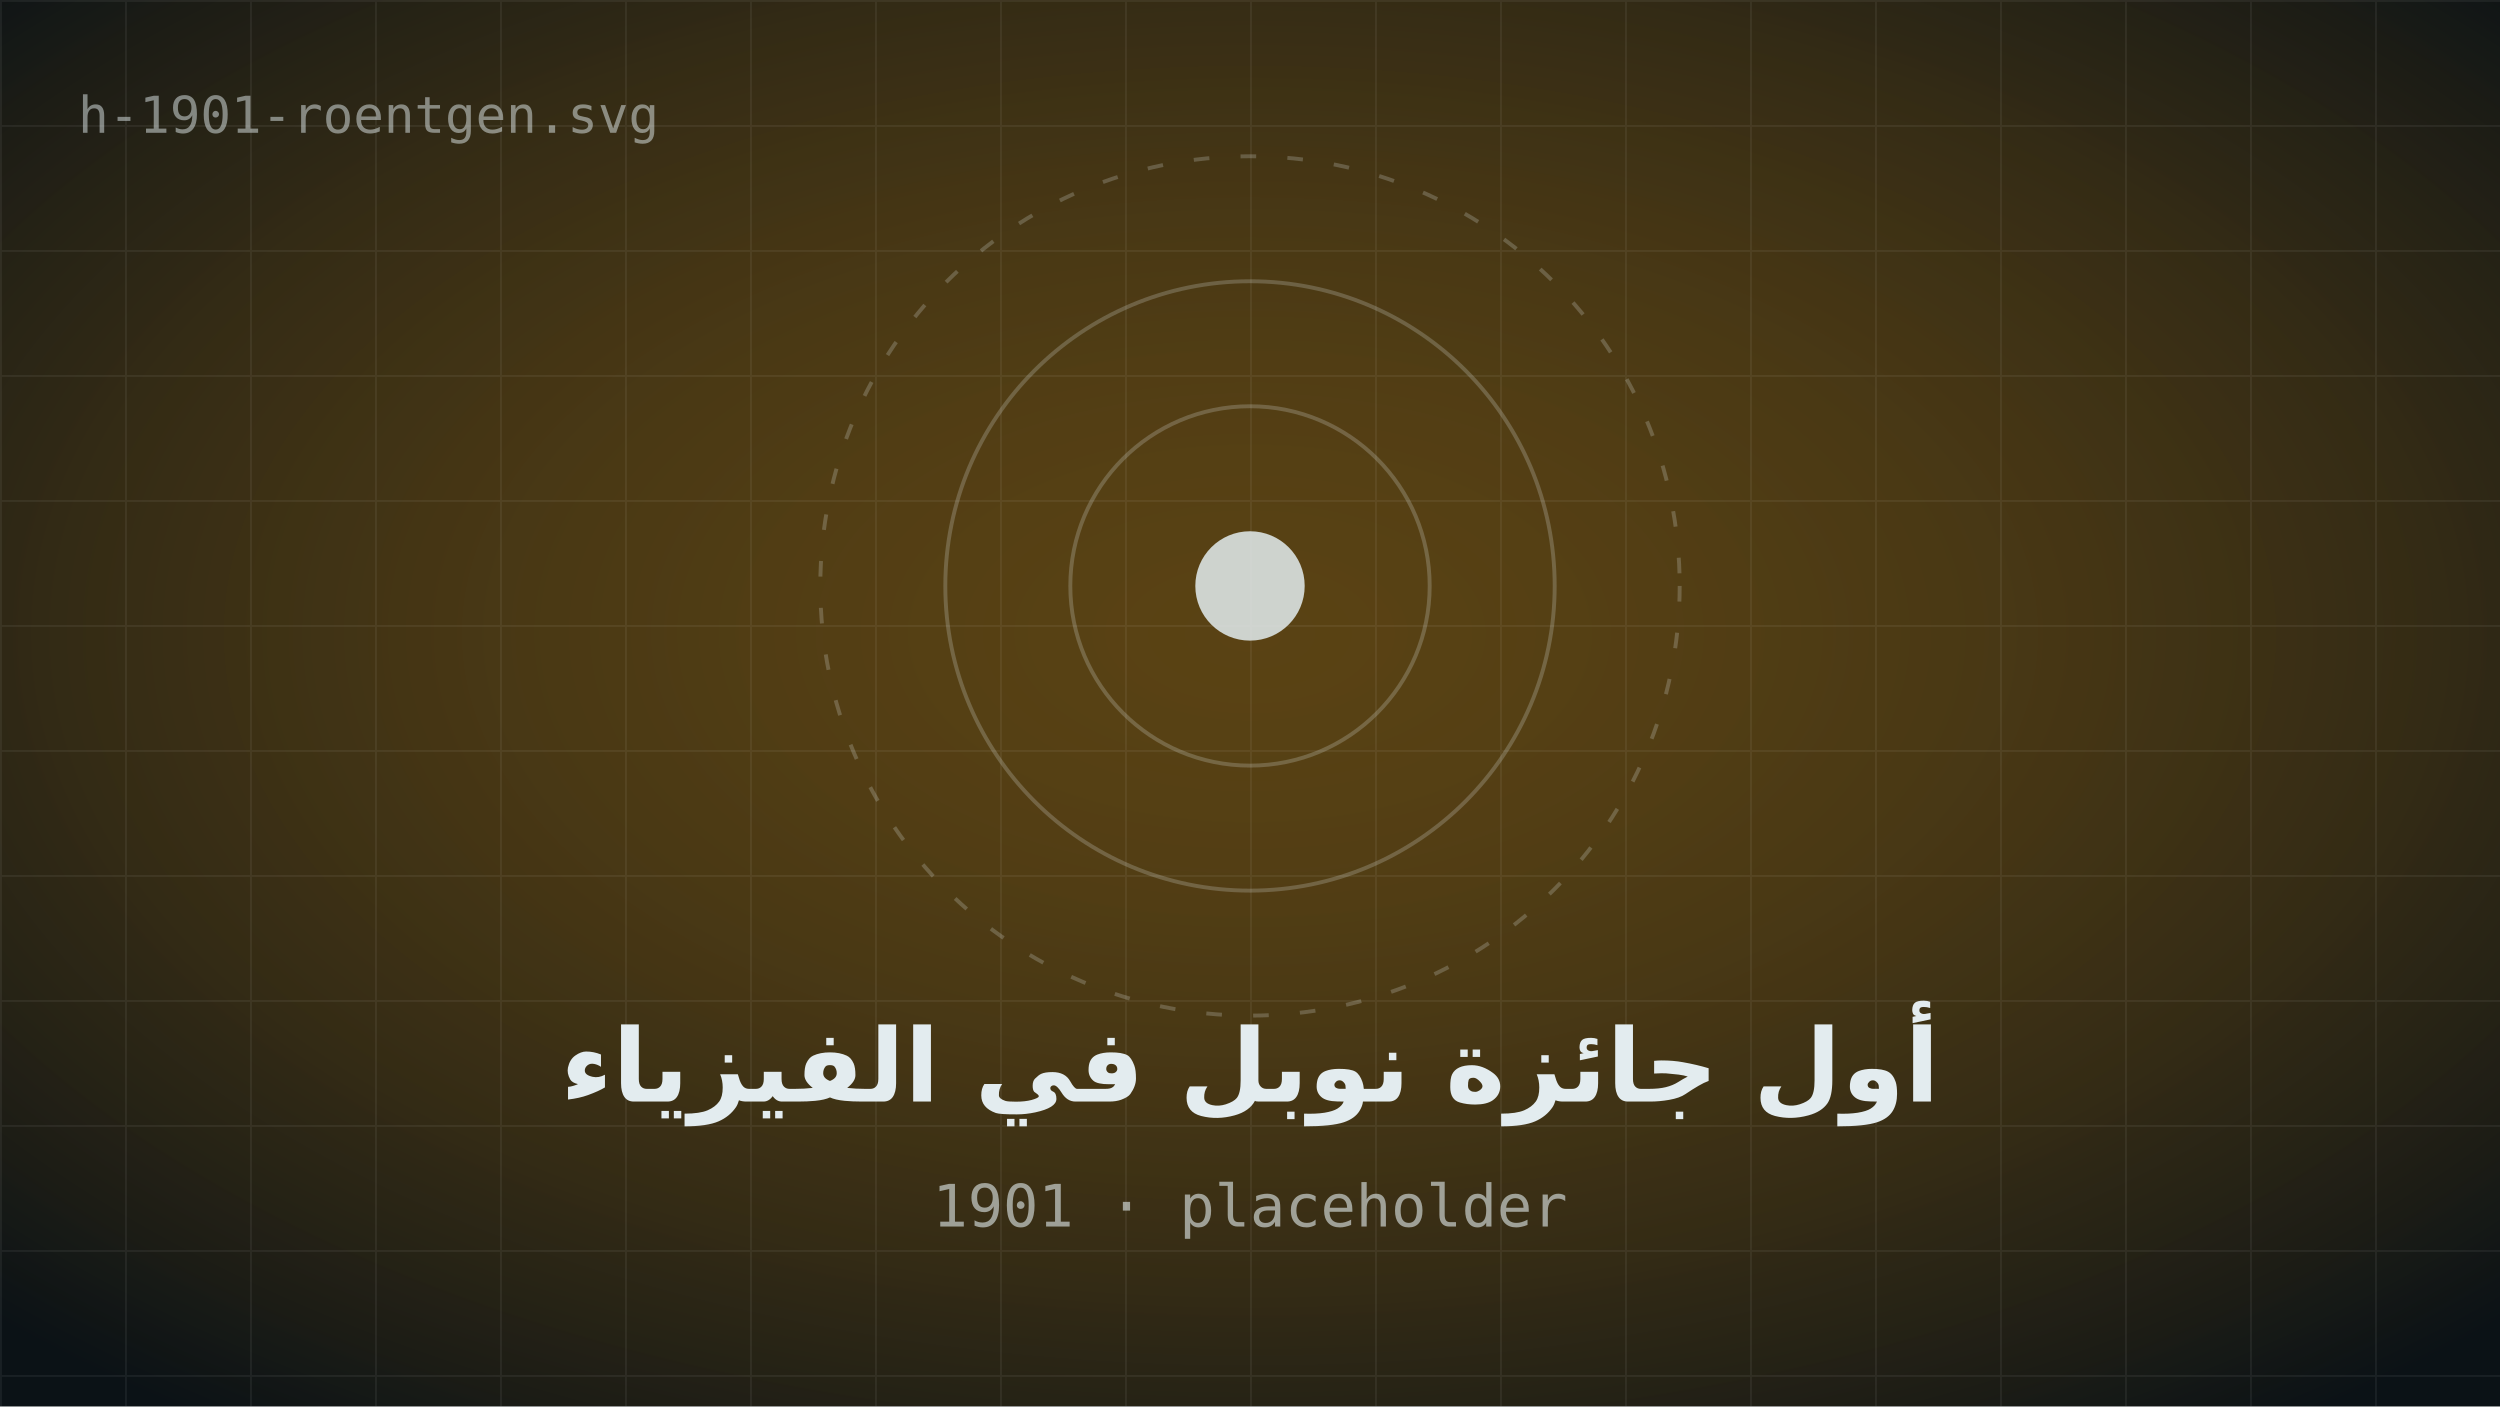
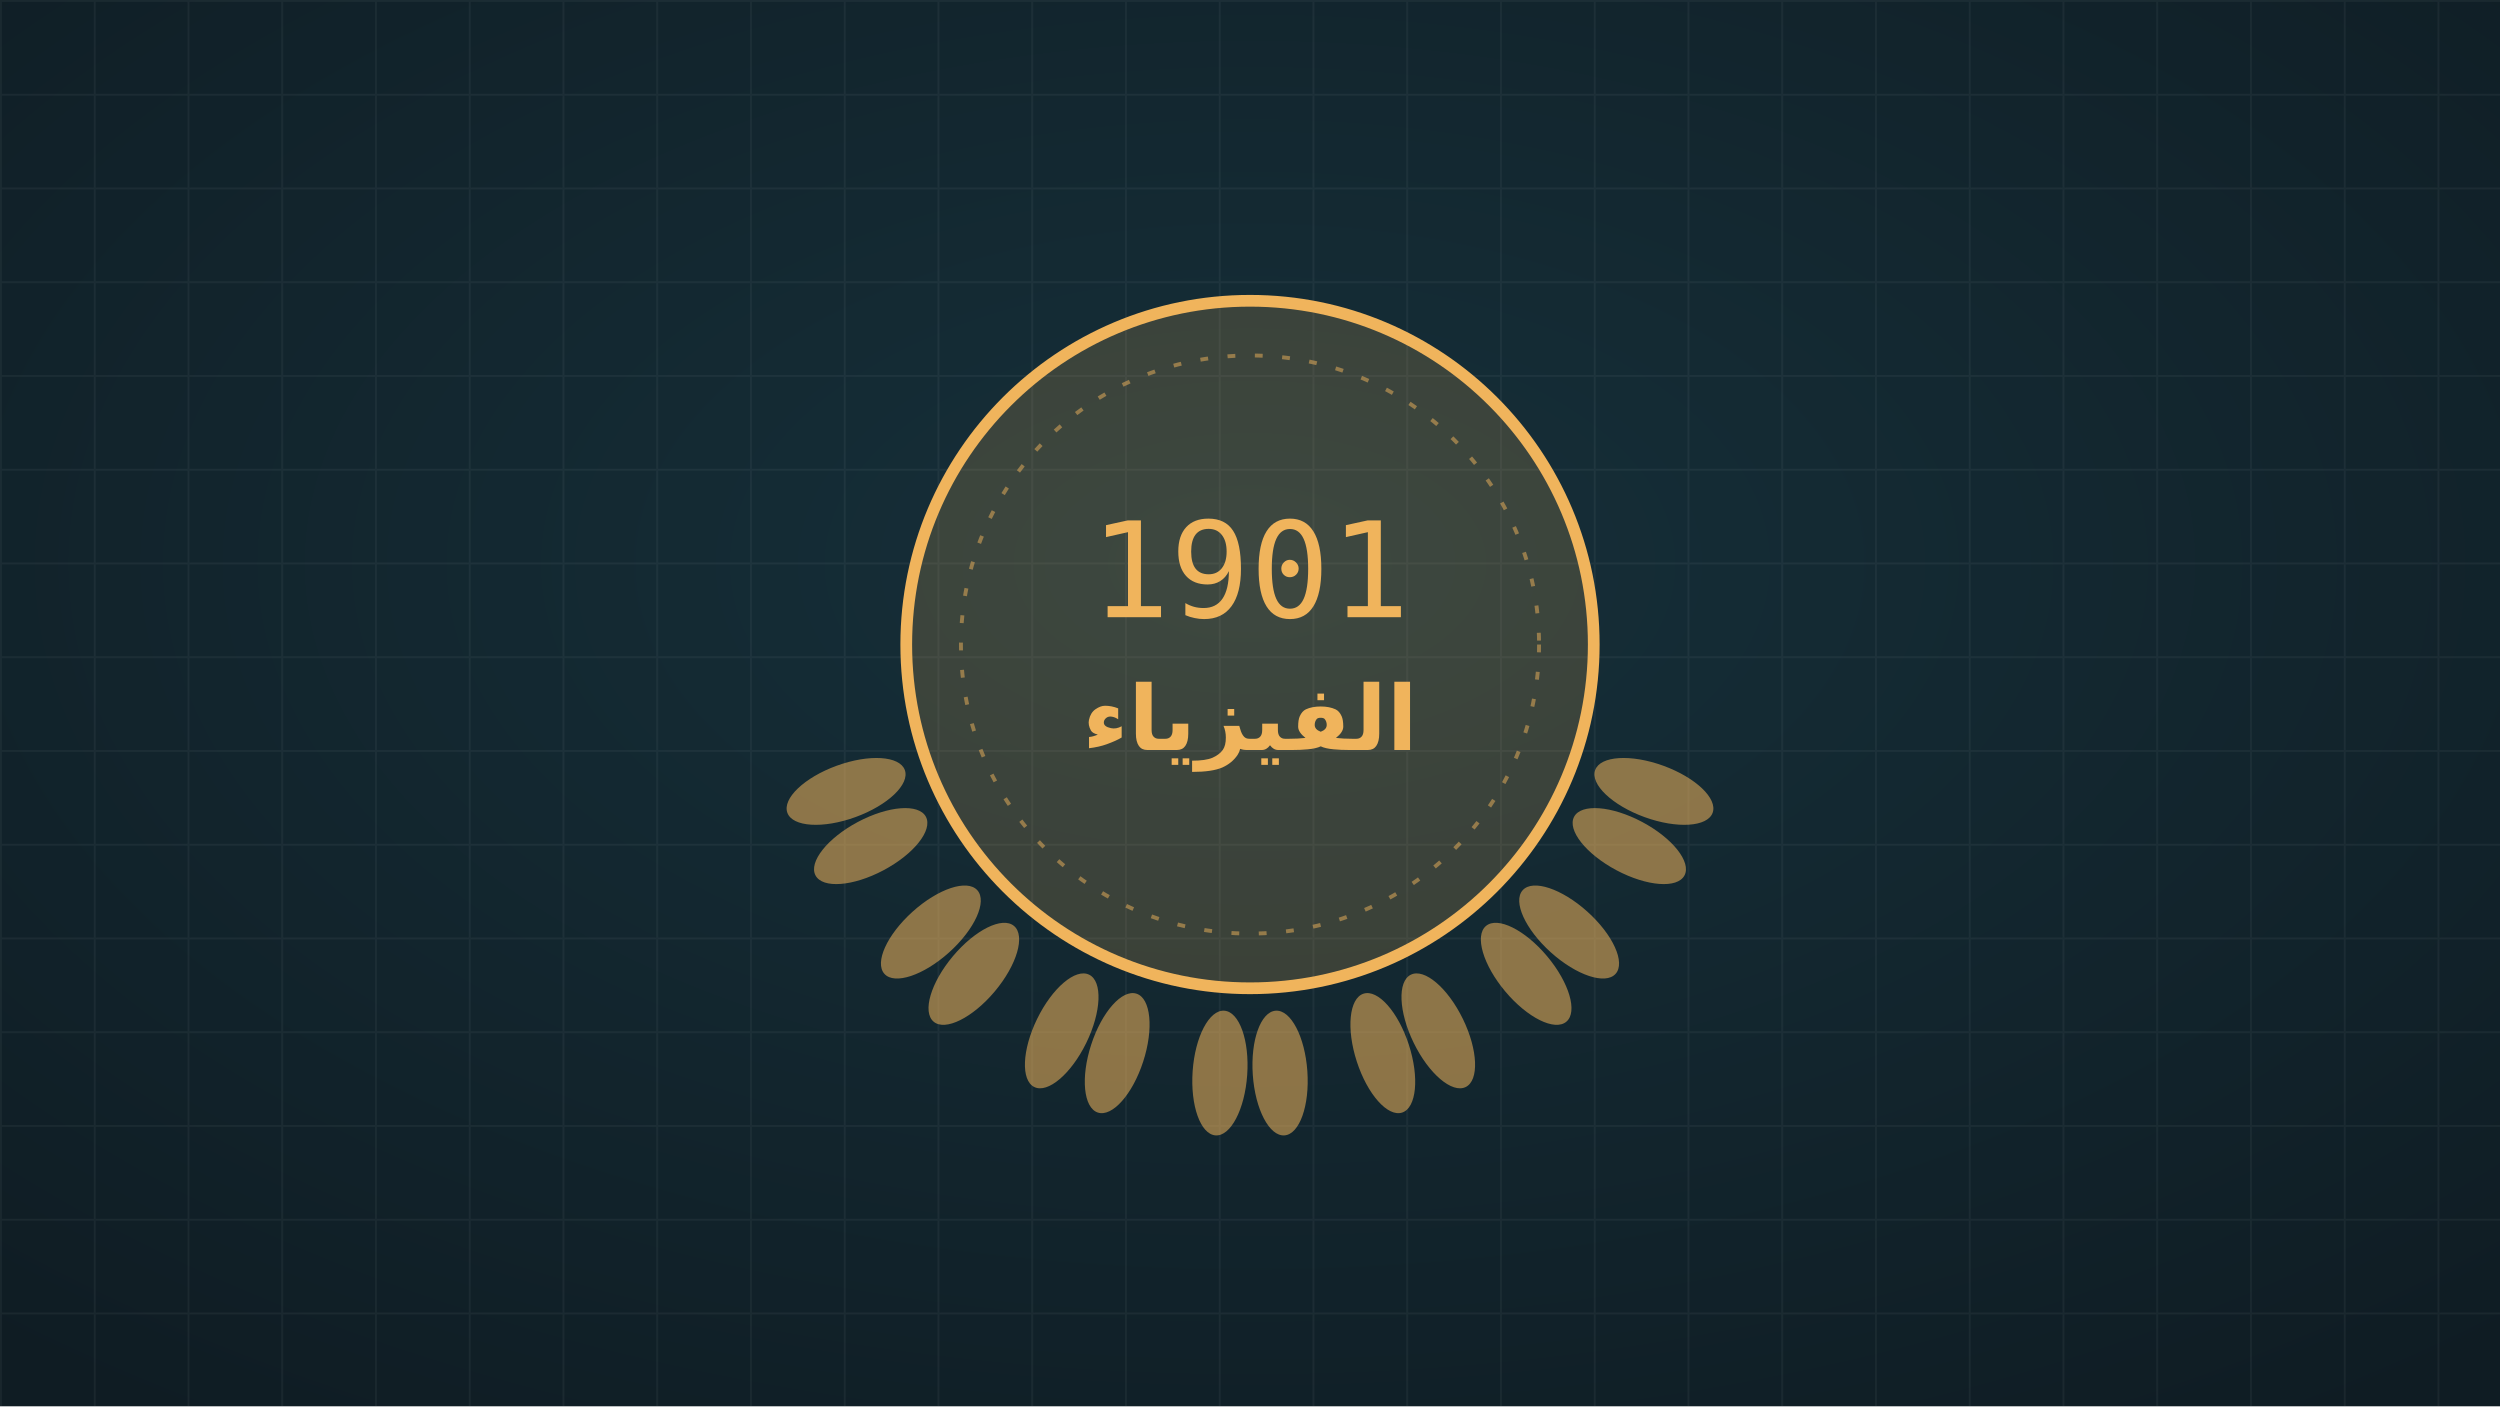
- <svg xmlns="http://www.w3.org/2000/svg" viewBox="0 0 640 360" width="640" height="360">
+ <svg xmlns="http://www.w3.org/2000/svg" viewBox="0 0 640 360" width="640" height="360" role="img" aria-label="أول جائزة نوبل في الفيزياء">
  <defs>
-     <radialGradient id="g" cx="50%" cy="45%" r="70%">
-       <stop offset="0" stop-color="#9a6a12" stop-opacity=".55" />
-       <stop offset="1" stop-color="#0b1216" />
+     <radialGradient id="bgg" cx="50%" cy="40%" r="75%">
+       <stop offset="0" stop-color="#16303a" />
+       <stop offset="1" stop-color="#0f1c23" />
    </radialGradient>
-     <pattern id="p" width="32" height="32" patternUnits="userSpaceOnUse">
-       <path d="M32 0H0V32" fill="none" stroke="#ffffff" stroke-opacity=".06" />
+     <pattern id="grid" width="24" height="24" patternUnits="userSpaceOnUse">
+       <path d="M24 0H0V24" fill="none" stroke="#ffffff" stroke-opacity=".045" />
    </pattern>
+     <linearGradient id="beam" x1="0" y1="0" x2="0" y2="1">
+       <stop offset="0" stop-color="#f0b45c" stop-opacity=".75" />
+       <stop offset="1" stop-color="#f0b45c" stop-opacity=".08" />
+     </linearGradient>
+     <filter id="glow" x="-50%" y="-50%" width="200%" height="200%">
+       <feGaussianBlur stdDeviation="4" result="b" />
+       <feMerge>
+         <feMergeNode in="b" />
+         <feMergeNode in="SourceGraphic" />
+       </feMerge>
+     </filter>
+     <filter id="soft">
+       <feGaussianBlur stdDeviation="1.2" />
+     </filter>
+     <marker id="arr" viewBox="0 0 10 10" refX="8" refY="5" markerWidth="7" markerHeight="7" orient="auto-start-reverse">
+       <path d="M0 0L10 5L0 10z" fill="#6fc3d9" />
+     </marker>
  </defs>
-   <rect width="640" height="360" fill="#0b1216" />
-   <rect width="640" height="360" fill="url(#g)" />
-   <rect width="640" height="360" fill="url(#p)" />
-   <g fill="none" stroke="#e3ecef" stroke-opacity=".22">
-     <circle cx="320" cy="150" r="46" />
-     <circle cx="320" cy="150" r="78" />
-     <circle cx="320" cy="150" r="110" stroke-dasharray="4 8" />
-   </g>
-   <circle cx="320" cy="150" r="14" fill="#e3ecef" fill-opacity=".85" />
-   <text x="320" y="282" text-anchor="middle" font-family="Tahoma, 'IBM Plex Sans Arabic', sans-serif" font-size="26" font-weight="600" fill="#e3ecef" direction="rtl">أول جائزة نوبل في الفيزياء</text>
-   <text x="320" y="314" text-anchor="middle" font-family="Menlo, monospace" font-size="15" fill="#e3ecef" fill-opacity=".6">1901 · placeholder</text>
-   <text x="20" y="34" font-family="Menlo, monospace" font-size="13" fill="#e3ecef" fill-opacity=".5">h-1901-roentgen.svg</text>
+   <rect width="640" height="360" fill="url(#bgg)" />
+   <rect width="640" height="360" fill="url(#grid)" />
+   <ellipse cx="216.6" cy="202.6" rx="7" ry="16" transform="rotate(-110.0 216.6 202.6)" fill="#f0b45c" fill-opacity=".55" />
+   <ellipse cx="238.3" cy="238.6" rx="7" ry="16" transform="rotate(-132.0 238.3 238.6)" fill="#f0b45c" fill-opacity=".55" />
+   <ellipse cx="271.8" cy="263.9" rx="7" ry="16" transform="rotate(-154.0 271.8 263.9)" fill="#f0b45c" fill-opacity=".55" />
+   <ellipse cx="312.3" cy="274.7" rx="7" ry="16" transform="rotate(-176.0 312.3 274.7)" fill="#f0b45c" fill-opacity=".55" />
+   <ellipse cx="354.0" cy="269.6" rx="7" ry="16" transform="rotate(-198.0 354.0 269.6)" fill="#f0b45c" fill-opacity=".55" />
+   <ellipse cx="390.7" cy="249.3" rx="7" ry="16" transform="rotate(-220.0 390.7 249.3)" fill="#f0b45c" fill-opacity=".55" />
+   <ellipse cx="417.1" cy="216.6" rx="7" ry="16" transform="rotate(-242.0 417.1 216.6)" fill="#f0b45c" fill-opacity=".55" />
+   <ellipse cx="423.4" cy="202.6" rx="7" ry="16" transform="rotate(110.0 423.4 202.6)" fill="#f0b45c" fill-opacity=".55" />
+   <ellipse cx="401.7" cy="238.6" rx="7" ry="16" transform="rotate(132.0 401.7 238.6)" fill="#f0b45c" fill-opacity=".55" />
+   <ellipse cx="368.2" cy="263.9" rx="7" ry="16" transform="rotate(154.0 368.2 263.9)" fill="#f0b45c" fill-opacity=".55" />
+   <ellipse cx="327.7" cy="274.7" rx="7" ry="16" transform="rotate(176.0 327.7 274.7)" fill="#f0b45c" fill-opacity=".55" />
+   <ellipse cx="286.0" cy="269.6" rx="7" ry="16" transform="rotate(198.0 286.0 269.6)" fill="#f0b45c" fill-opacity=".55" />
+   <ellipse cx="249.3" cy="249.3" rx="7" ry="16" transform="rotate(220.0 249.3 249.3)" fill="#f0b45c" fill-opacity=".55" />
+   <ellipse cx="222.9" cy="216.6" rx="7" ry="16" transform="rotate(242.0 222.9 216.6)" fill="#f0b45c" fill-opacity=".55" />
+   <circle cx="320" cy="165" r="88" fill="#f0b45c" fill-opacity=".18" stroke="#f0b45c" stroke-width="3" />
+   <circle cx="320" cy="165" r="74" fill="none" stroke="#f0b45c" stroke-opacity=".5" stroke-dasharray="2 5" />
+   <text x="320" y="158" font-family="Menlo, Consolas, monospace" font-size="34" fill="#f0b45c" text-anchor="middle">1901</text>
+   <text x="320" y="192" font-family="Tajawal, Tahoma, Arial, sans-serif" font-size="23" font-weight="700" fill="#f0b45c" text-anchor="middle" direction="rtl">الفيزياء</text>
</svg>
